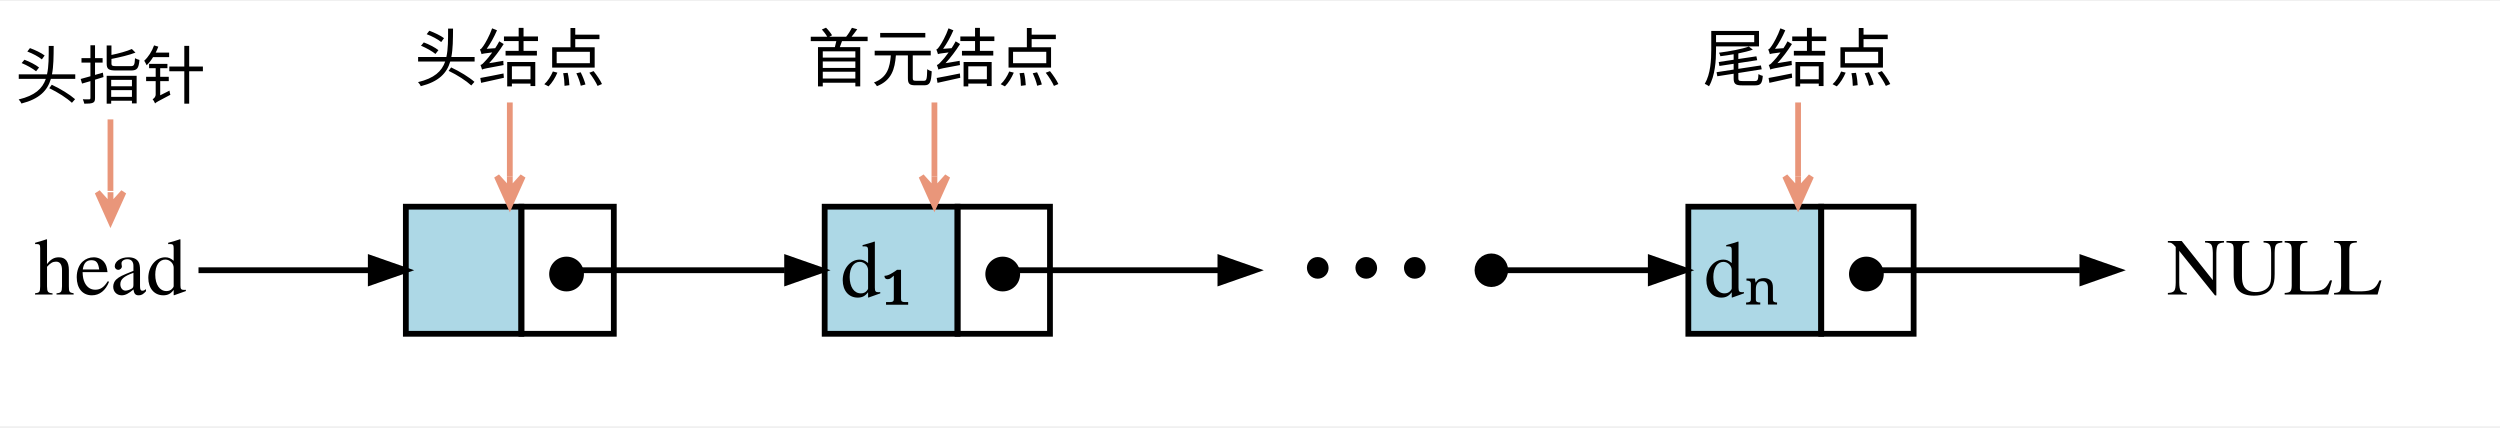
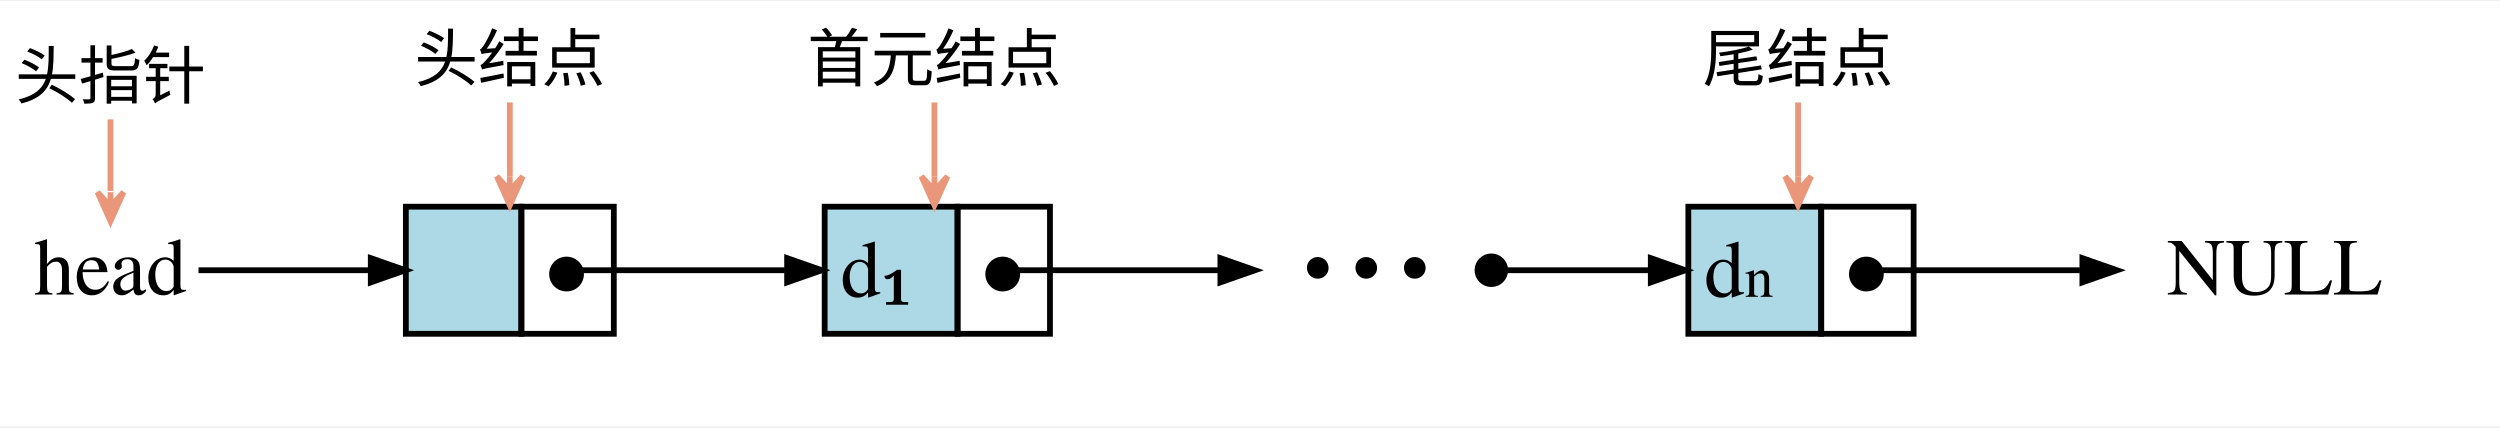
- <svg xmlns="http://www.w3.org/2000/svg" width="433pt" height="74pt" viewBox="0.00 0.00 432.75 73.6">
+ <svg xmlns="http://www.w3.org/2000/svg" width="433pt" height="74pt" viewBox="0.00 0.00 432.75 73.60">
  <g id="graph0" class="graph" transform="translate(4,69.6) scale(1)" data-name="链表示意图">
-     <polygon fill="white" stroke="transparent" points="-4,4 -4,-69.6 428.75,-69.6 428.75,4 -4,4" />
+     <polygon fill="white" stroke="transparent" points="-4,4 -4,-69.6 428.75,-69.6 428.75,4 -4,4" style="" />
    <g id="clust1" class="cluster" data-name="cluster_main">

</g>
    <g id="node1" class="node" pointer-events="visible" data-name="head">
-       <text text-anchor="middle" x="15.12" y="-18.8" font-family="Times,serif" font-size="14.00">head </text>
+       <text text-anchor="middle" x="15.12" y="-18.8" font-family="Times,serif" font-size="14.00" style="">head </text>
    </g>
    <g id="node2" class="node" pointer-events="visible" data-name="node1">
-       <polygon fill="lightblue" stroke="transparent" points="66.25,-12 66.25,-34 86.25,-34 86.25,-12 66.25,-12" />
-       <polygon fill="none" stroke="black" points="66.25,-12 66.25,-34 86.25,-34 86.25,-12 66.25,-12" />
-       <text text-anchor="start" x="69.25" y="-18.4" font-family="Times,serif" font-size="14.00">  </text>
-       <polygon fill="none" stroke="black" points="86.25,-12 86.25,-34 102.25,-34 102.25,-12 86.25,-12" />
-       <text text-anchor="start" x="89" y="-18.4" font-family="Times,serif" font-size="14.00">●</text>
+       <polygon fill="lightblue" stroke="transparent" points="66.25,-12 66.25,-34 86.25,-34 86.25,-12 66.25,-12" style="" />
+       <polygon fill="none" stroke="black" points="66.25,-12 66.25,-34 86.25,-34 86.25,-12 66.25,-12" style="" />
+       <text text-anchor="start" x="69.25" y="-18.4" font-family="Times,serif" font-size="14.00" style="">  </text>
+       <polygon fill="none" stroke="black" points="86.25,-12 86.25,-34 102.25,-34 102.25,-12 86.25,-12" style="" />
+       <text text-anchor="start" x="89" y="-18.4" font-family="Times,serif" font-size="14.00" style="">●</text>
    </g>
    <g id="edge1" class="edge" data-name="head-&gt;node1">
-       <path fill="none" stroke="black" d="M30.36,-23C38.95,-23 50.09,-23 59.94,-23" />
-       <polygon fill="black" stroke="black" points="60.18,-25.1 66.18,-23 60.18,-20.9 60.18,-25.1" />
+       <path fill="none" stroke="black" d="M30.36,-23C38.95,-23 50.09,-23 59.94,-23" style="" />
+       <polygon fill="black" stroke="black" points="60.18,-25.1 66.18,-23 60.18,-20.9 60.18,-25.1" style="" />
    </g>
    <g id="node3" class="node" pointer-events="visible" data-name="node2">
-       <polygon fill="lightblue" stroke="transparent" points="138.75,-12 138.75,-34 161.75,-34 161.75,-12 138.75,-12" />
-       <polygon fill="none" stroke="black" points="138.75,-12 138.75,-34 161.75,-34 161.75,-12 138.75,-12" />
-       <text text-anchor="start" x="141.5" y="-18.4" font-family="Times,serif" font-size="14.00">d₁</text>
-       <polygon fill="none" stroke="black" points="161.75,-12 161.75,-34 177.75,-34 177.75,-12 161.75,-12" />
-       <text text-anchor="start" x="164.5" y="-18.4" font-family="Times,serif" font-size="14.00">●</text>
+       <polygon fill="lightblue" stroke="transparent" points="138.75,-12 138.75,-34 161.75,-34 161.75,-12 138.75,-12" style="" />
+       <polygon fill="none" stroke="black" points="138.75,-12 138.75,-34 161.75,-34 161.75,-12 138.75,-12" style="" />
+       <text text-anchor="start" x="141.5" y="-18.4" font-family="Times,serif" font-size="14.00" style="">d₁</text>
+       <polygon fill="none" stroke="black" points="161.75,-12 161.75,-34 177.75,-34 177.75,-12 161.75,-12" style="" />
+       <text text-anchor="start" x="164.5" y="-18.4" font-family="Times,serif" font-size="14.00" style="">●</text>
    </g>
    <g id="edge2" class="edge" data-name="node1:c-&gt;node2:data" data-comment="node1-&gt;node2">
-       <path fill="none" stroke="black" d="M95.25,-23C95.25,-23 114.2,-23 131.85,-23" />
-       <polygon fill="black" stroke="black" points="132.25,-25.1 138.25,-23 132.25,-20.9 132.25,-25.1" />
+       <path fill="none" stroke="black" d="M95.25,-23C95.25,-23 114.2,-23 131.85,-23" style="" />
+       <polygon fill="black" stroke="black" points="132.25,-25.1 138.25,-23 132.25,-20.9 132.25,-25.1" style="" />
    </g>
    <g id="node4" class="node" pointer-events="visible" data-name="dots">
-       <text text-anchor="middle" x="232.5" y="-18.8" font-family="Times,serif" font-size="14.00">• • •</text>
+       <text text-anchor="middle" x="232.5" y="-18.8" font-family="Times,serif" font-size="14.00" style="">• • •</text>
    </g>
    <g id="edge3" class="edge" data-name="node2:c-&gt;dots" data-comment="node2-&gt;dots">
-       <path fill="none" stroke="black" d="M170.75,-23C170.75,-23 189.48,-23 206.92,-23" />
-       <polygon fill="black" stroke="black" points="207.25,-25.1 213.25,-23 207.25,-20.9 207.25,-25.1" />
+       <path fill="none" stroke="black" d="M170.75,-23C170.75,-23 189.48,-23 206.92,-23" style="" />
+       <polygon fill="black" stroke="black" points="207.25,-25.1 213.25,-23 207.25,-20.9 207.25,-25.1" style="" />
    </g>
    <g id="node5" class="node" pointer-events="visible" data-name="node3">
-       <polygon fill="lightblue" stroke="transparent" points="288.25,-12 288.25,-34 311.25,-34 311.25,-12 288.25,-12" />
-       <polygon fill="none" stroke="black" points="288.25,-12 288.25,-34 311.25,-34 311.25,-12 288.25,-12" />
-       <text text-anchor="start" x="291" y="-18.4" font-family="Times,serif" font-size="14.00">dₙ</text>
-       <polygon fill="none" stroke="black" points="311.25,-12 311.25,-34 327.25,-34 327.25,-12 311.25,-12" />
-       <text text-anchor="start" x="314" y="-18.4" font-family="Times,serif" font-size="14.00">●</text>
+       <polygon fill="lightblue" stroke="transparent" points="288.25,-12 288.25,-34 311.25,-34 311.25,-12 288.25,-12" style="" />
+       <polygon fill="none" stroke="black" points="288.25,-12 288.25,-34 311.25,-34 311.25,-12 288.25,-12" style="" />
+       <text text-anchor="start" x="291" y="-18.4" font-family="Times,serif" font-size="14.00" style="">d<tspan font-size="10" dy="0">n</tspan>
+       </text>
+       <polygon fill="none" stroke="black" points="311.25,-12 311.25,-34 327.25,-34 327.25,-12 311.25,-12" style="" />
+       <text text-anchor="start" x="314" y="-18.4" font-family="Times,serif" font-size="14.00" style="">●</text>
    </g>
    <g id="edge4" class="edge" data-name="dots-&gt;node3">
-       <path fill="none" stroke="black" d="M256.6,-23C266.87,-23 271.84,-23 281.7,-23" />
-       <ellipse fill="black" stroke="black" cx="254.15" cy="-23" rx="2.4" ry="2.4" />
-       <polygon fill="black" stroke="black" points="281.75,-25.1 287.75,-23 281.75,-20.9 281.75,-25.1" />
+       <path fill="none" stroke="black" d="M256.6,-23C266.87,-23 271.84,-23 281.7,-23" style="" />
+       <ellipse fill="black" stroke="black" cx="254.15" cy="-23" rx="2.4" ry="2.4" style="" />
+       <polygon fill="black" stroke="black" points="281.75,-25.1 287.75,-23 281.75,-20.9 281.75,-25.1" style="" />
    </g>
    <g id="node6" class="node" pointer-events="visible" data-name="null">
-       <text text-anchor="middle" x="389.75" y="-18.8" font-family="Times,serif" font-size="14.00">NULL</text>
+       <text text-anchor="middle" x="389.75" y="-18.8" font-family="Times,serif" font-size="14.00" style="">NULL</text>
    </g>
    <g id="edge5" class="edge" data-name="node3:c-&gt;null" data-comment="node3-&gt;null">
-       <path fill="none" stroke="black" d="M320.25,-23C320.25,-23 338.41,-23 356.03,-23" />
-       <polygon fill="black" stroke="black" points="356.46,-25.1 362.46,-23 356.46,-20.9 356.46,-25.1" />
+       <path fill="none" stroke="black" d="M320.25,-23C320.25,-23 338.41,-23 356.03,-23" style="" />
+       <polygon fill="black" stroke="black" points="356.46,-25.1 362.46,-23 356.46,-20.9 356.46,-25.1" style="" />
    </g>
    <g id="node7" class="node" pointer-events="visible" data-name="pHead">
-       <text text-anchor="middle" x="15.12" y="-52.7" font-family="Times,serif" font-size="11">  头指针</text>
+       <text text-anchor="middle" x="15.12" y="-52.7" font-family="Times,serif" font-size="11.00" style="">  头指针</text>
    </g>
    <g id="edge6" class="edge" data-name="pHead-&gt;head">
-       <path fill="none" stroke="darksalmon" d="M15.12,-49.11C15.12,-44.99 15.12,-40.86 15.12,-36.73" />
-       <polygon fill="darksalmon" stroke="darksalmon" points="15.12,-31.51 17.38,-36.51 15.13,-34.01 15.13,-36.51 15.13,-36.51 15.13,-36.51 15.13,-34.01 12.88,-36.51 15.12,-31.51 15.12,-31.51" />
+       <path fill="none" stroke="darksalmon" d="M15.12,-49.11C15.12,-44.99 15.12,-40.86 15.12,-36.73" style="" />
+       <polygon fill="darksalmon" stroke="darksalmon" points="15.12,-31.51 17.38,-36.51 15.13,-34.01 15.13,-36.51 15.13,-36.51 15.13,-36.51 15.13,-34.01 12.88,-36.51 15.12,-31.51 15.12,-31.51" style="" />
    </g>
    <g id="node8" class="node" pointer-events="visible" data-name="data">
-       <text text-anchor="middle" x="84.25" y="-55.7" font-family="Times,serif" font-size="11">头结点</text>
+       <text text-anchor="middle" x="84.25" y="-55.7" font-family="Times,serif" font-size="11.00" style="">头结点</text>
    </g>
    <g id="edge7" class="edge" data-name="data-&gt;node1">
-       <path fill="none" stroke="darksalmon" d="M84.25,-52.04C84.25,-47.78 84.25,-43.52 84.25,-39.25" />
-       <polygon fill="darksalmon" stroke="darksalmon" points="84.25,-34.25 86.5,-39.25 84.25,-36.75 84.25,-39.25 84.25,-39.25 84.25,-39.25 84.25,-36.75 82,-39.25 84.25,-34.25 84.25,-34.25" />
+       <path fill="none" stroke="darksalmon" d="M84.25,-52.04C84.25,-47.78 84.25,-43.52 84.25,-39.25" style="" />
+       <polygon fill="darksalmon" stroke="darksalmon" points="84.25,-34.25 86.5,-39.25 84.25,-36.75 84.25,-39.25 84.25,-39.25 84.25,-39.25 84.25,-36.75 82,-39.25 84.25,-34.25 84.25,-34.25" style="" />
    </g>
    <g id="node9" class="node" pointer-events="visible" data-name="firstNode">
-       <text text-anchor="middle" x="157.75" y="-55.7" font-family="Times,serif" font-size="11">首元结点</text>
+       <text text-anchor="middle" x="157.75" y="-55.7" font-family="Times,serif" font-size="11.00" style="">首元结点</text>
    </g>
    <g id="edge8" class="edge" data-name="firstNode-&gt;node2">
-       <path fill="none" stroke="darksalmon" d="M157.75,-52.04C157.75,-47.78 157.75,-43.52 157.75,-39.25" />
-       <polygon fill="darksalmon" stroke="darksalmon" points="157.75,-34.25 160,-39.25 157.75,-36.75 157.75,-39.25 157.75,-39.25 157.75,-39.25 157.75,-36.75 155.5,-39.25 157.75,-34.25 157.75,-34.25" />
+       <path fill="none" stroke="darksalmon" d="M157.75,-52.04C157.75,-47.78 157.75,-43.52 157.75,-39.25" style="" />
+       <polygon fill="darksalmon" stroke="darksalmon" points="157.75,-34.25 160,-39.25 157.75,-36.75 157.75,-39.25 157.75,-39.25 157.75,-39.25 157.75,-36.75 155.5,-39.25 157.75,-34.25 157.75,-34.25" style="" />
    </g>
    <g id="node11" class="node" pointer-events="visible" data-name="pTail">
-       <text text-anchor="middle" x="307.25" y="-55.7" font-family="Times,serif" font-size="11">尾结点</text>
+       <text text-anchor="middle" x="307.25" y="-55.7" font-family="Times,serif" font-size="11.00" style="">尾结点</text>
    </g>
    <g id="edge10" class="edge" data-name="pTail-&gt;node3">
-       <path fill="none" stroke="darksalmon" d="M307.25,-52.04C307.25,-47.78 307.25,-43.52 307.25,-39.25" />
-       <polygon fill="darksalmon" stroke="darksalmon" points="307.25,-34.25 309.5,-39.25 307.25,-36.75 307.25,-39.25 307.25,-39.25 307.25,-39.25 307.25,-36.75 305,-39.25 307.25,-34.25 307.25,-34.25" />
+       <path fill="none" stroke="darksalmon" d="M307.25,-52.04C307.25,-47.78 307.25,-43.52 307.25,-39.25" style="" />
+       <polygon fill="darksalmon" stroke="darksalmon" points="307.25,-34.25 309.5,-39.25 307.25,-36.75 307.25,-39.25 307.25,-39.25 307.25,-39.25 307.25,-36.75 305,-39.25 307.25,-34.25 307.25,-34.25" style="" />
    </g>
  </g>
</svg>
